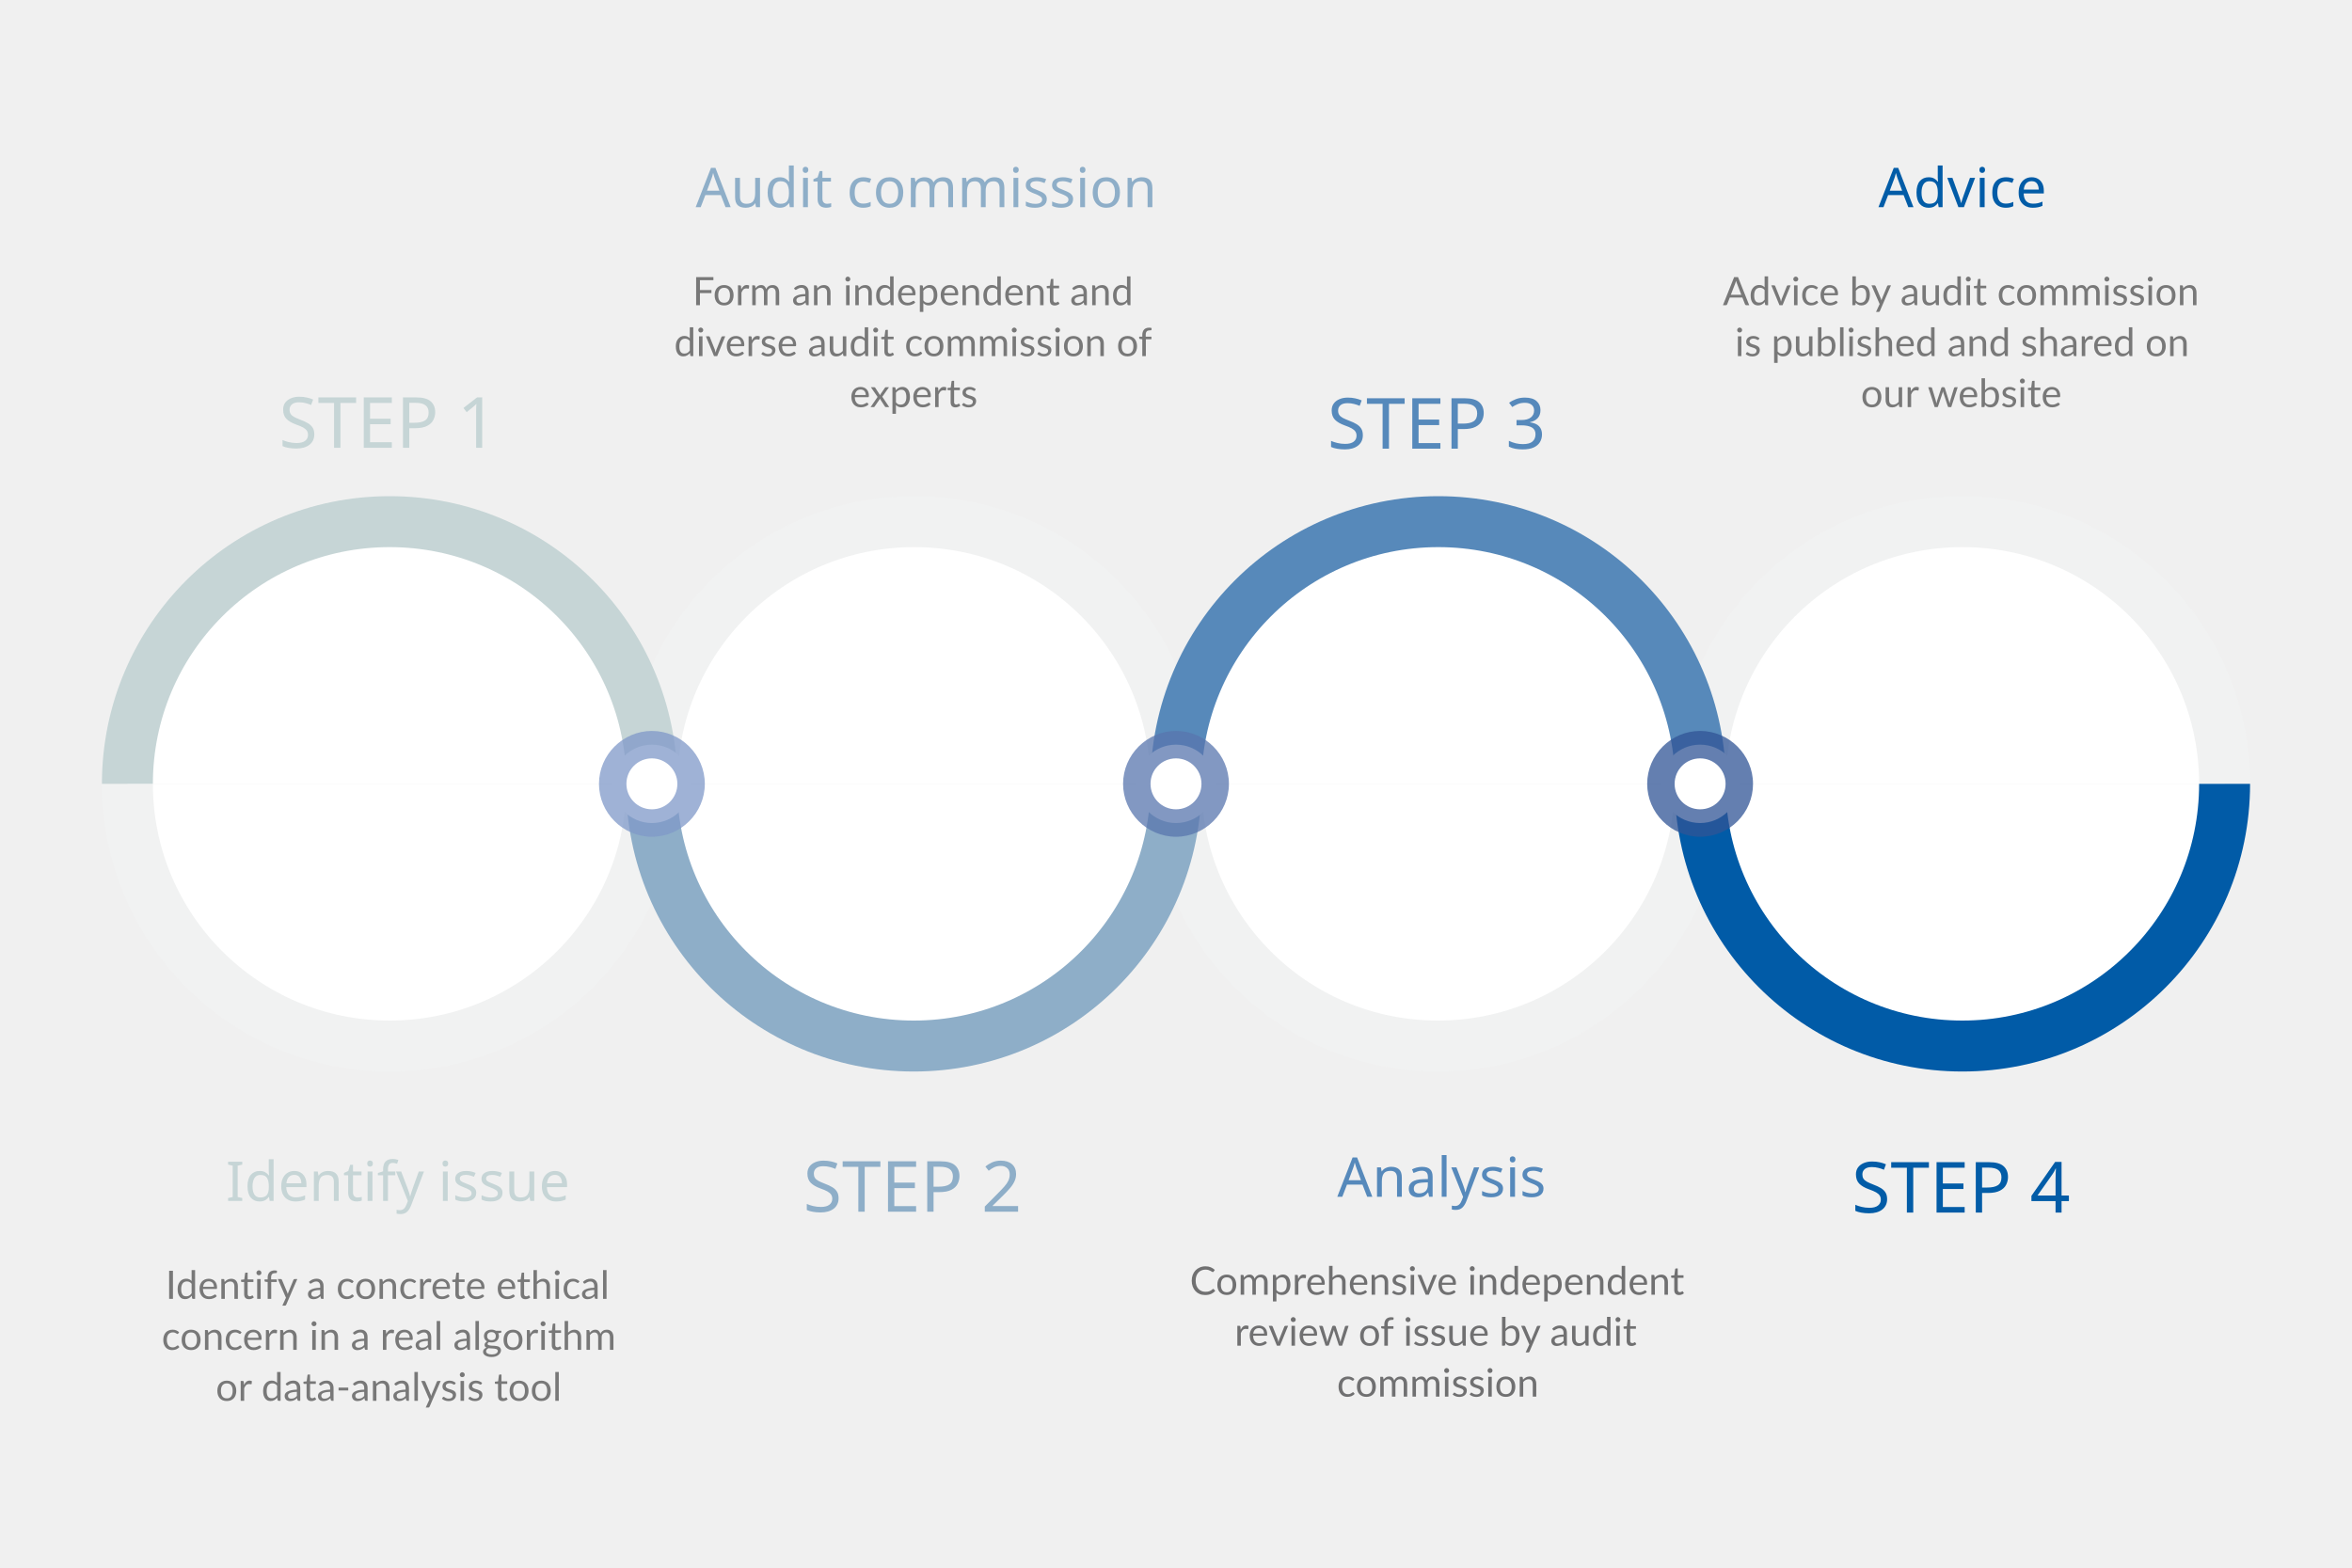
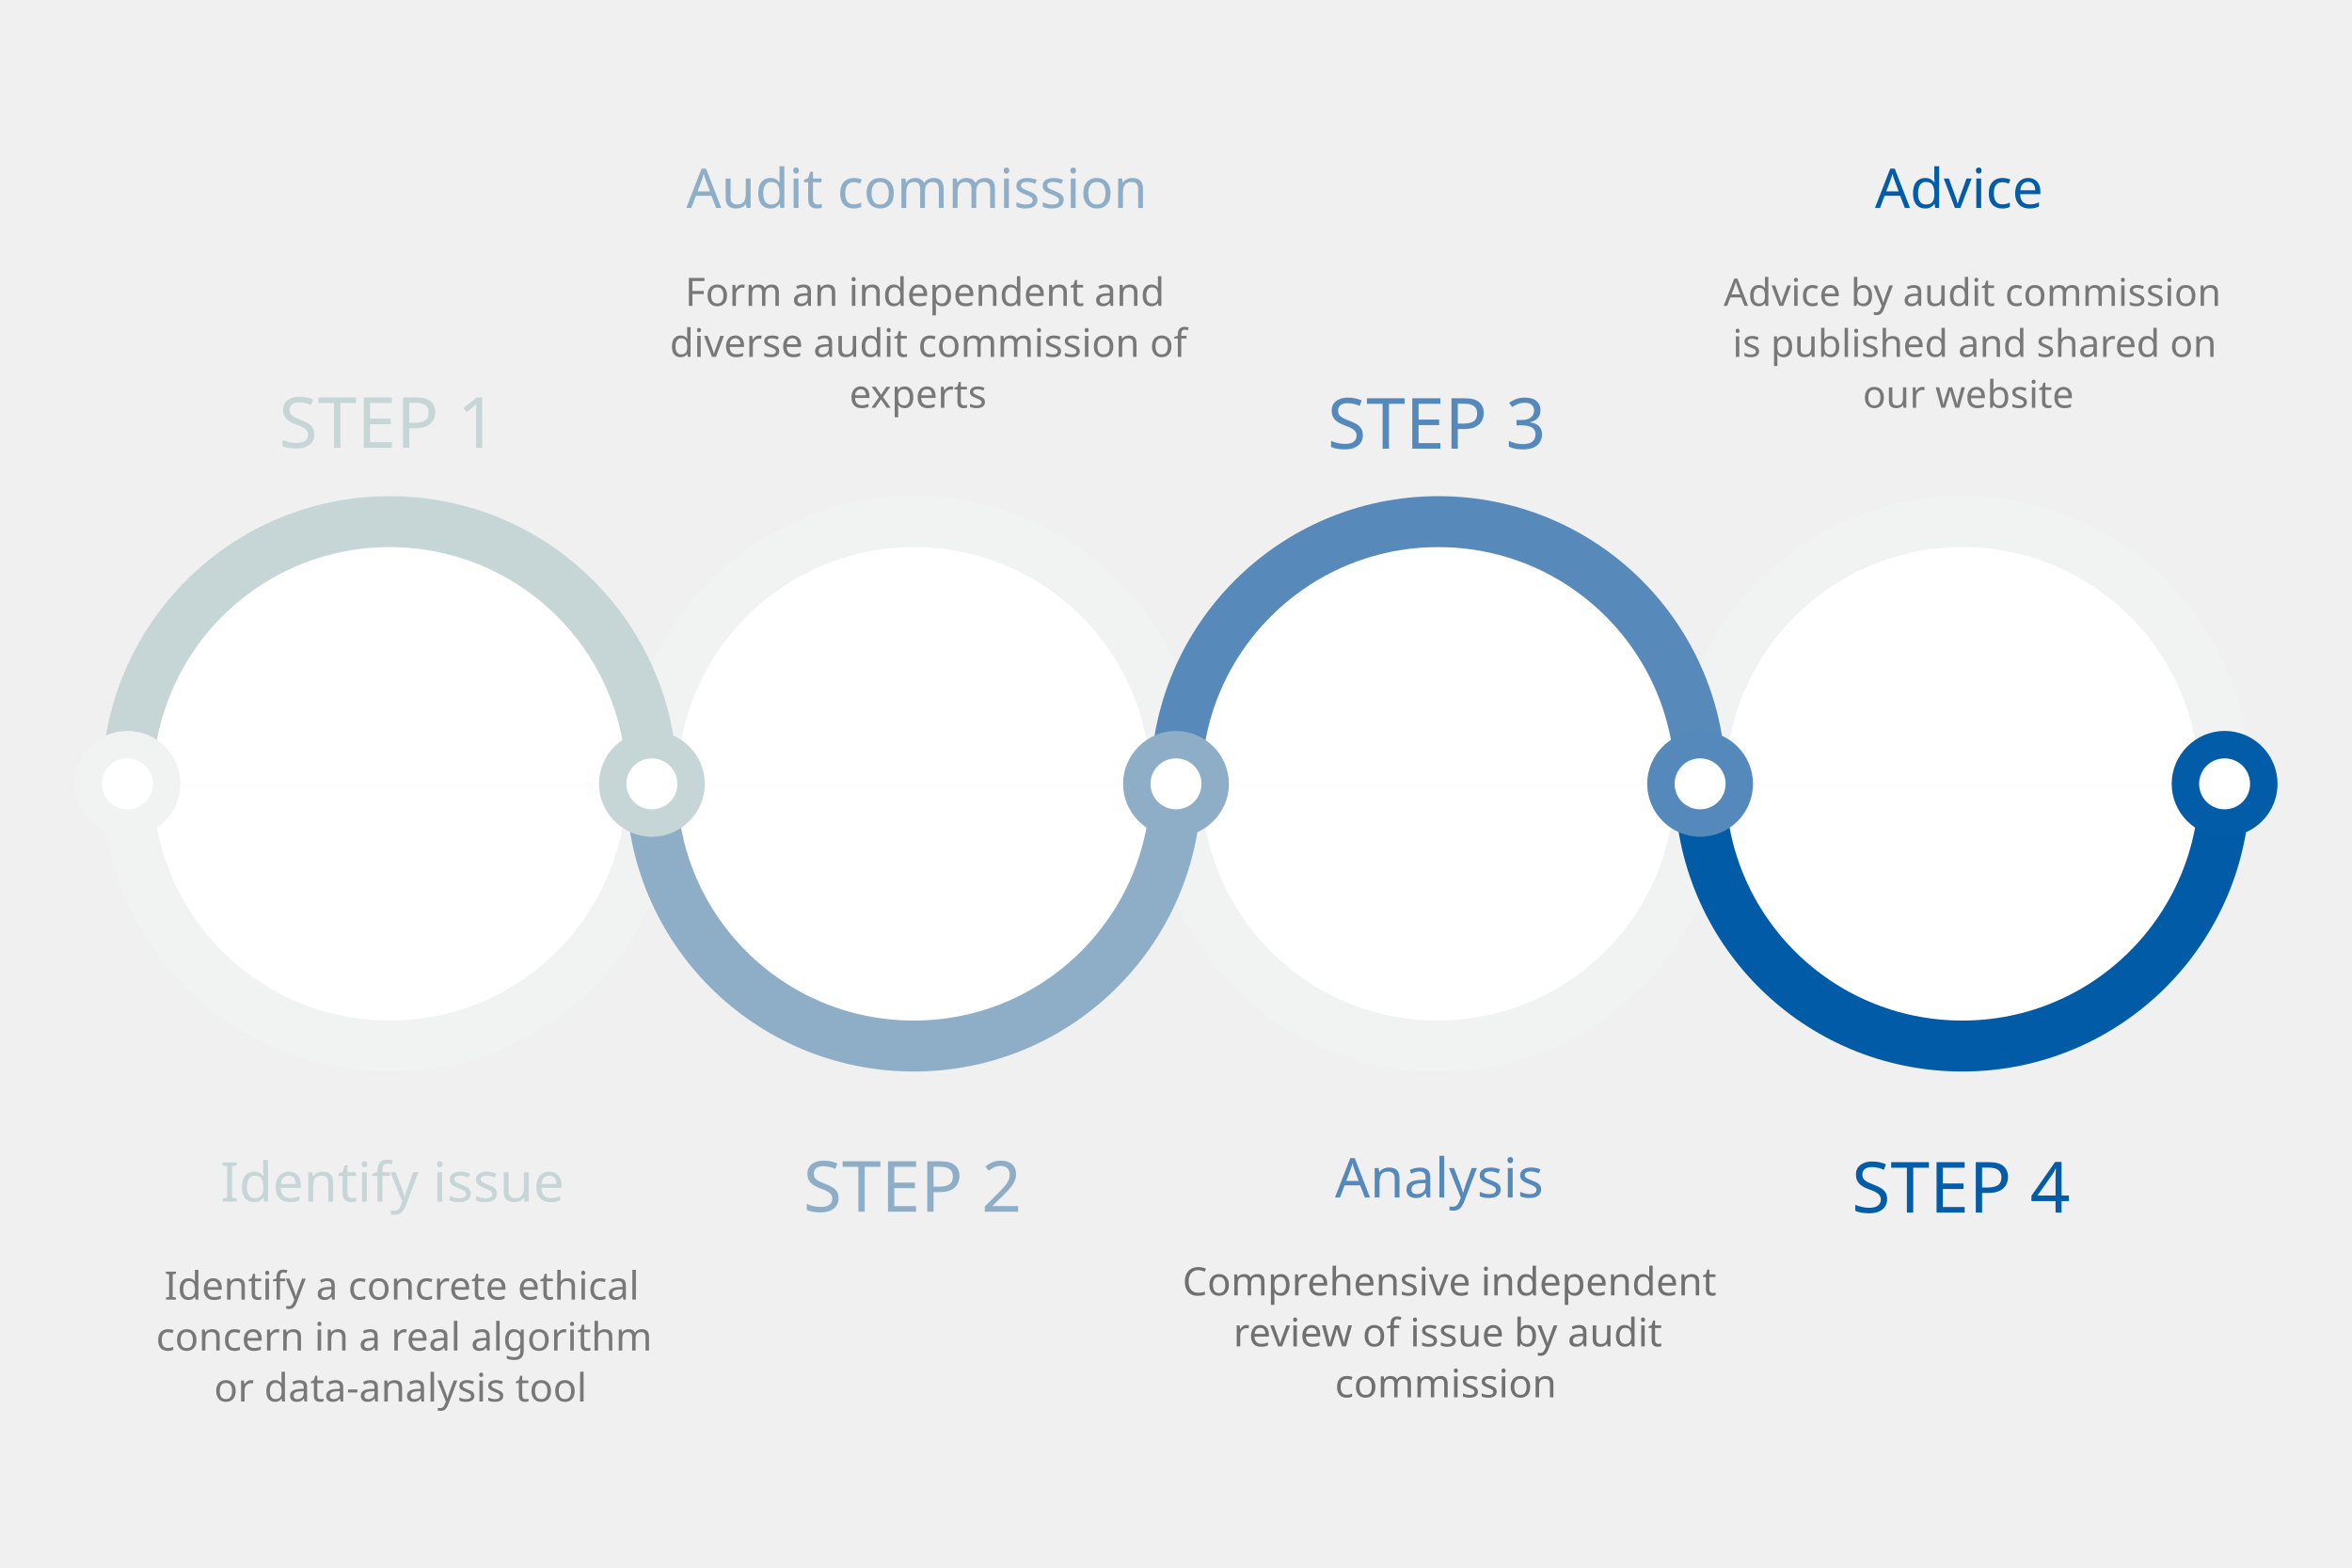
<svg xmlns="http://www.w3.org/2000/svg" version="1.1" id="Layer_1" x="0px" y="0px" viewBox="0 0 600 400" style="enable-background:new 0 0 600 400;" xml:space="preserve">
  <style type="text/css">
	.st0{fill:#FFFFFF;stroke:#F1F2F2;stroke-width:13;stroke-miterlimit:10;}
	.st1{fill:#FFFFFF;stroke:#8EAEC8;stroke-width:13;stroke-miterlimit:10;}
	.st2{fill:#FFFFFF;stroke:#C6D5D6;stroke-width:13;stroke-miterlimit:10;}
	.st3{fill:#FFFFFF;stroke:#015BA7;stroke-width:13;stroke-miterlimit:10;}
	.st4{fill:#FFFFFF;stroke:#5789BA;stroke-width:13;stroke-miterlimit:10;}
	.st5{fill:#C6D5D6;}
- 	.st6{font-family:"Avenir";}
+ 	.st6{font-family:'Avenir-Black';}
	.st7{font-size:18px;}
	.st8{fill:#8EAEC8;}
	.st9{fill:#5689BB;}
	.st10{fill:#025CA7;}
	.st11{fill:#FFFFFF;}
- 	.st12{opacity:0.75;fill:#5875AE;}
- 	.st13{opacity:0.75;fill:#305495;}
- 	.st14{opacity:0.75;fill:#7F98C8;}
- 	.st15{fill:none;}
- 	.st16{font-size:14px;}
- 	.st17{fill:#787878;}
- 	.st18{font-family:"Lato", sans-serif;}
- 	.st19{font-size:10px;}
- 	.st20{fill:#707071;}
+ 	.st12{fill:none;}
+ 	.st13{font-family:'Avenir-Heavy';}
+ 	.st14{font-size:14px;}
+ 	.st15{fill:#787878;}
+ 	.st16{font-family:'Avenir-Book';}
+ 	.st17{font-size:10px;}
+ 	.st18{font-size:9.75px;}
+ 	.st19{fill:#707071;}
+ 	.st20{fill:#F1F2F2;}
</style>
  <path class="st0" d="M433.7,200c0-36.9,29.9-66.9,66.9-66.9s66.9,29.9,66.9,66.9" />
  <path class="st0" d="M433.7,200c0,36.9-29.9,66.9-66.9,66.9S300,236.9,300,200" />
  <path class="st0" d="M166.3,200c0,36.9-29.9,66.9-66.9,66.9S32.5,236.9,32.5,200" />
  <path class="st1" d="M300,200c0,36.9-29.9,66.9-66.9,66.9s-66.9-29.9-66.9-66.9" />
  <path class="st0" d="M166.3,200c0-36.9,29.9-66.9,66.9-66.9S300,163,300,200" />
  <path class="st2" d="M32.5,200c0-36.9,29.9-66.9,66.9-66.9s66.9,29.9,66.9,66.9" />
  <path class="st3" d="M567.5,200c0,36.9-29.9,66.9-66.9,66.9s-66.9-29.9-66.9-66.9" />
  <path class="st4" d="M300,200c0-36.9,29.9-66.9,66.9-66.9s66.9,29.9,66.9,66.9" />
  <text transform="matrix(1 0 0 1 71.1494 114.2583)" class="st5 st6 st7">STEP 1</text>
  <text transform="matrix(1 0 0 1 204.8918 309.1712)" class="st8 st6 st7">STEP 2</text>
  <text transform="matrix(1 0 0 1 338.6342 114.4777)" class="st9 st6 st7">STEP 3</text>
  <text transform="matrix(1 0 0 1 472.3765 309.3905)" class="st10 st6 st7">STEP 4</text>
+   <circle class="st11" cx="166.3" cy="200" r="10" />
+   <path class="st5" d="M166.3,213.5c-7.4,0-13.5-6.1-13.5-13.5s6.1-13.5,13.5-13.5s13.5,6.1,13.5,13.5S173.7,213.5,166.3,213.5z   M166.3,193.5c-3.6,0-6.5,2.9-6.5,6.5c0,3.6,2.9,6.5,6.5,6.5s6.5-2.9,6.5-6.5C172.8,196.4,169.8,193.5,166.3,193.5z" />
+   <rect x="37.2" y="296" class="st12" width="124.4" height="90.7" />
+   <text transform="matrix(1 0 0 1 56.2112 306.5975)">
+     <tspan x="0" y="0" class="st5 st13 st14">Identify issue</tspan>
+     <tspan x="-14.3" y="25" class="st15 st16 st17">Identify a concrete ethical </tspan>
+     <tspan x="-16.4" y="38" class="st15 st16 st17">concern in a real algorithm </tspan>
+     <tspan x="-1.6" y="51" class="st15 st16 st17">or data-analysis tool</tspan>
+   </text>
+   <rect x="170.9" y="42.5" class="st12" width="124.4" height="90.7" />
+   <text transform="matrix(1 0 0 1 175.0648 53.0508)">
+     <tspan x="0" y="0" class="st8 st13 st14">Audit commission</tspan>
+     <tspan x="-0.3" y="25" class="st15 st16 st17">Form an independent and </tspan>
+     <tspan x="-4.2" y="38" class="st15 st16 st17">diverse audit commission of </tspan>
+     <tspan x="41.6" y="51" class="st15 st16 st17">experts</tspan>
+   </text>
+   <rect x="438.4" y="42.5" class="st12" width="124.4" height="90.7" />
+   <text transform="matrix(1 0 0 1 478.3049 53.0508)">
+     <tspan x="0" y="0" class="st10 st13 st14">Advice</tspan>
+     <tspan x="-38.6" y="25" class="st15 st16 st18">Advice by audit commission </tspan>
+     <tspan x="-36.3" y="38" class="st15 st16 st18">is published and shared on </tspan>
+     <tspan x="-3.1" y="51" class="st15 st16 st18">our website</tspan>
+   </text>
+   <rect x="290.7" y="295" class="st12" width="152.3" height="73.9" />
+   <text transform="matrix(1 0 0 1 340.5517 305.5352)">
+     <tspan x="0" y="0" class="st9 st13 st14">Analysis</tspan>
+     <tspan x="-38.9" y="25" class="st19 st16 st17">Comprehensive independent </tspan>
+     <tspan x="-25.9" y="38" class="st19 st16 st17">review of issue by audit </tspan>
+     <tspan x="0" y="51" class="st19 st16 st17">commission</tspan>
+   </text>
+   <circle class="st11" cx="32.5" cy="200" r="10" />
+   <path class="st20" d="M32.5,213.5c-7.4,0-13.5-6.1-13.5-13.5s6.1-13.5,13.5-13.5S46,192.5,46,200S40,213.5,32.5,213.5z M32.5,193.5  c-3.6,0-6.5,2.9-6.5,6.5c0,3.6,2.9,6.5,6.5,6.5s6.5-2.9,6.5-6.5C39,196.4,36.1,193.5,32.5,193.5z" />
  <circle class="st11" cx="300" cy="200" r="10" />
-   <path class="st12" d="M300,213.5c-7.4,0-13.5-6.1-13.5-13.5s6.1-13.5,13.5-13.5s13.5,6.1,13.5,13.5S307.4,213.5,300,213.5z   M300,193.5c-3.6,0-6.5,2.9-6.5,6.5c0,3.6,2.9,6.5,6.5,6.5s6.5-2.9,6.5-6.5C306.5,196.4,303.6,193.5,300,193.5z" />
+   <path class="st8" d="M300,213.5c-7.4,0-13.5-6.1-13.5-13.5s6.1-13.5,13.5-13.5s13.5,6.1,13.5,13.5S307.4,213.5,300,213.5z   M300,193.5c-3.6,0-6.5,2.9-6.5,6.5c0,3.6,2.9,6.5,6.5,6.5s6.5-2.9,6.5-6.5C306.5,196.4,303.6,193.5,300,193.5z" />
  <circle class="st11" cx="433.7" cy="200" r="10" />
-   <path class="st13" d="M433.7,213.5c-7.4,0-13.5-6.1-13.5-13.5s6.1-13.5,13.5-13.5s13.5,6.1,13.5,13.5S441.2,213.5,433.7,213.5z   M433.7,193.5c-3.6,0-6.5,2.9-6.5,6.5c0,3.6,2.9,6.5,6.5,6.5s6.5-2.9,6.5-6.5C440.2,196.4,437.3,193.5,433.7,193.5z" />
-   <circle class="st11" cx="166.3" cy="200" r="10" />
-   <path class="st14" d="M166.3,213.5c-7.4,0-13.5-6.1-13.5-13.5s6.1-13.5,13.5-13.5s13.5,6.1,13.5,13.5S173.7,213.5,166.3,213.5z   M166.3,193.5c-3.6,0-6.5,2.9-6.5,6.5c0,3.6,2.9,6.5,6.5,6.5s6.5-2.9,6.5-6.5C172.8,196.4,169.8,193.5,166.3,193.5z" />
-   <rect x="37.2" y="296" class="st15" width="124.4" height="90.7" />
-   <text transform="matrix(1 0 0 1 57.6282 306.4159)">
-     <tspan x="0" y="0" class="st5 st6 st16">Identify issue</tspan>
-     <tspan x="-15.4" y="25" class="st17 st18 st19">Identify a concrete ethical </tspan>
-     <tspan x="-16.4" y="38" class="st17 st18 st19">concern in a real algorithm </tspan>
-     <tspan x="-2.6" y="51" class="st17 st18 st19">or data-analysis tool</tspan>
-   </text>
-   <rect x="170.9" y="42.5" class="st15" width="124.4" height="90.7" />
-   <text transform="matrix(1 0 0 1 177.4652 52.8691)">
-     <tspan x="0" y="0" class="st8 st6 st16">Audit commission</tspan>
-     <tspan x="-0.8" y="25" class="st17 st18 st19">Form an independent and </tspan>
-     <tspan x="-5.5" y="38" class="st17 st18 st19">diverse audit commission of </tspan>
-     <tspan x="39.3" y="51" class="st17 st18 st19">experts</tspan>
-   </text>
-   <rect x="438.4" y="42.5" class="st15" width="124.4" height="90.7" />
-   <text transform="matrix(1 0 0 1 479.1936 52.8691)">
-     <tspan x="0" y="0" class="st10 st6 st16">Advice</tspan>
-     <tspan x="-39.7" y="25" class="st17 st18 st19">Advice by audit commission </tspan>
-     <tspan x="-36.6" y="38" class="st17 st18 st19">is published and shared on </tspan>
-     <tspan x="-4.5" y="51" class="st17 st18 st19">our website</tspan>
-   </text>
-   <rect x="290.7" y="295" class="st15" width="152.3" height="73.9" />
-   <text transform="matrix(1 0 0 1 341.1464 305.3535)">
-     <tspan x="0" y="0" class="st9 st6 st16">Analysis</tspan>
-     <tspan x="-37.6" y="25" class="st20 st18 st19">Comprehensive independent </tspan>
-     <tspan x="-26.2" y="38" class="st20 st18 st19">review of issue by audit </tspan>
-     <tspan x="-0.1" y="51" class="st20 st18 st19">commission</tspan>
-   </text>
+   <path class="st9" d="M433.7,213.5c-7.4,0-13.5-6.1-13.5-13.5s6.1-13.5,13.5-13.5s13.5,6.1,13.5,13.5S441.2,213.5,433.7,213.5z   M433.7,193.5c-3.6,0-6.5,2.9-6.5,6.5c0,3.6,2.9,6.5,6.5,6.5s6.5-2.9,6.5-6.5C440.2,196.4,437.3,193.5,433.7,193.5z" />
+   <circle class="st11" cx="567.5" cy="200" r="10" />
+   <path class="st10" d="M567.5,213.5c-7.4,0-13.5-6.1-13.5-13.5s6.1-13.5,13.5-13.5S581,192.5,581,200S574.9,213.5,567.5,213.5z   M567.5,193.5c-3.6,0-6.5,2.9-6.5,6.5c0,3.6,2.9,6.5,6.5,6.5s6.5-2.9,6.5-6.5C574,196.4,571.1,193.5,567.5,193.5z" />
</svg>
